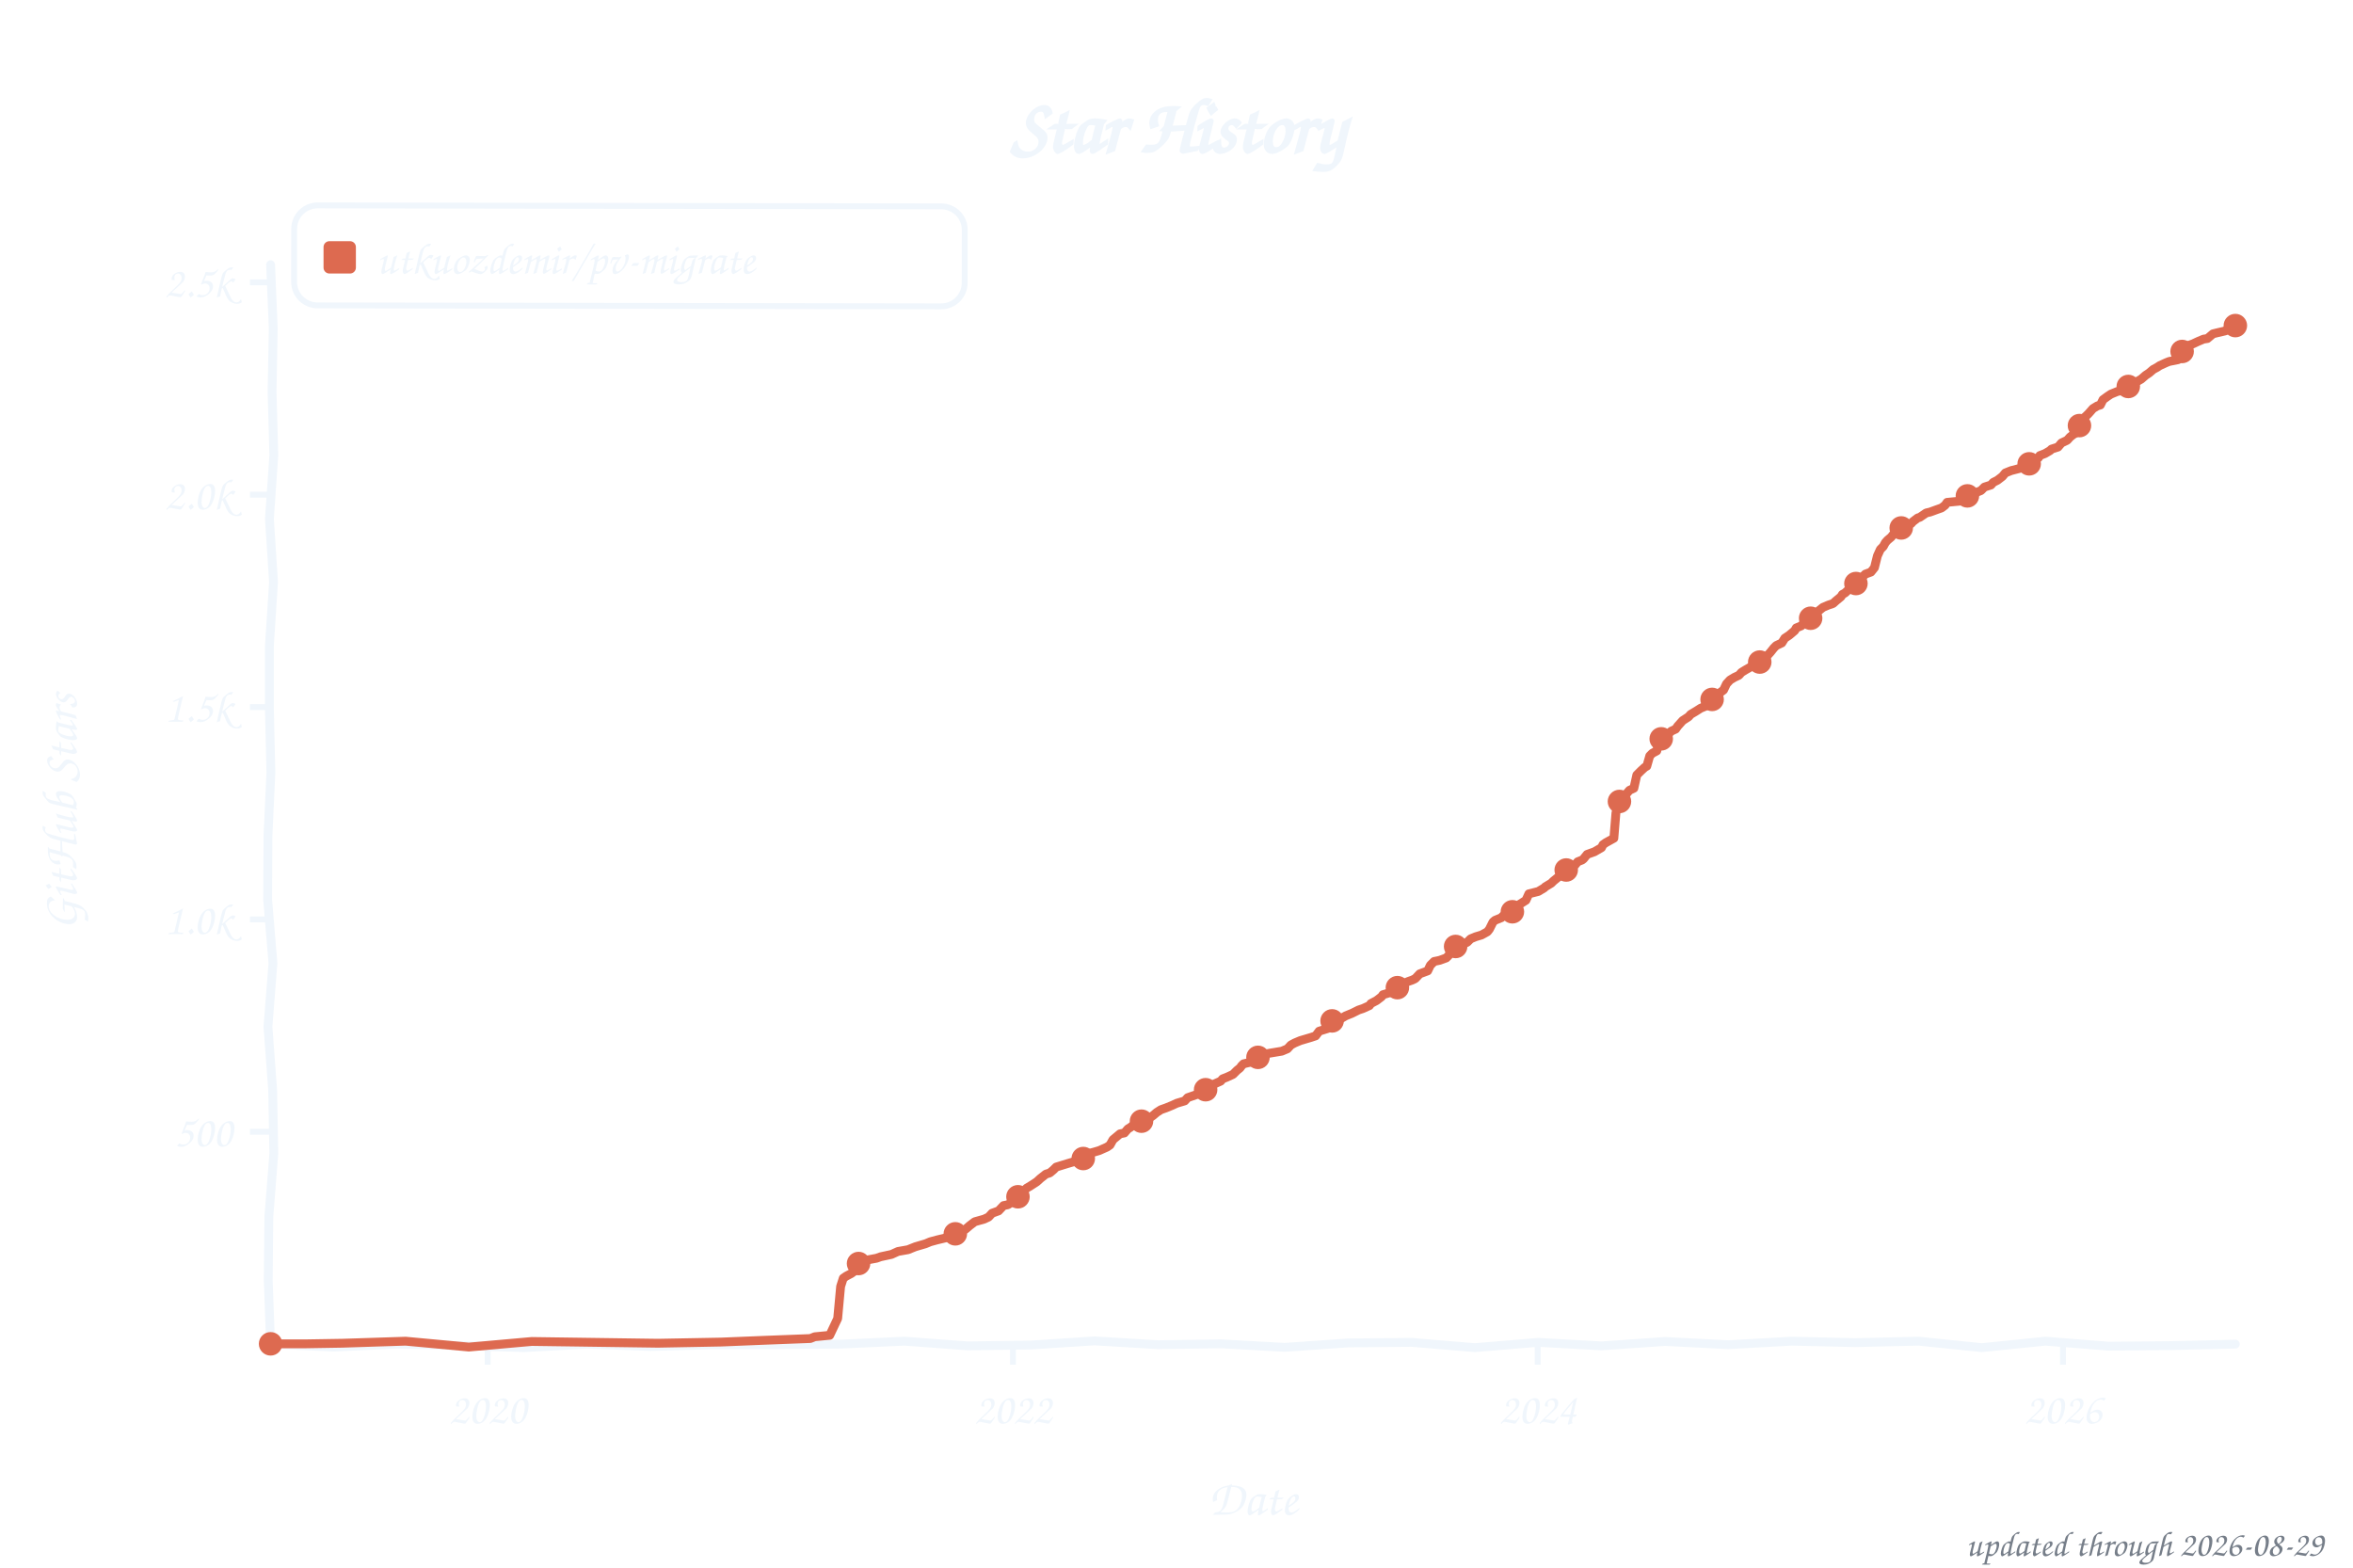
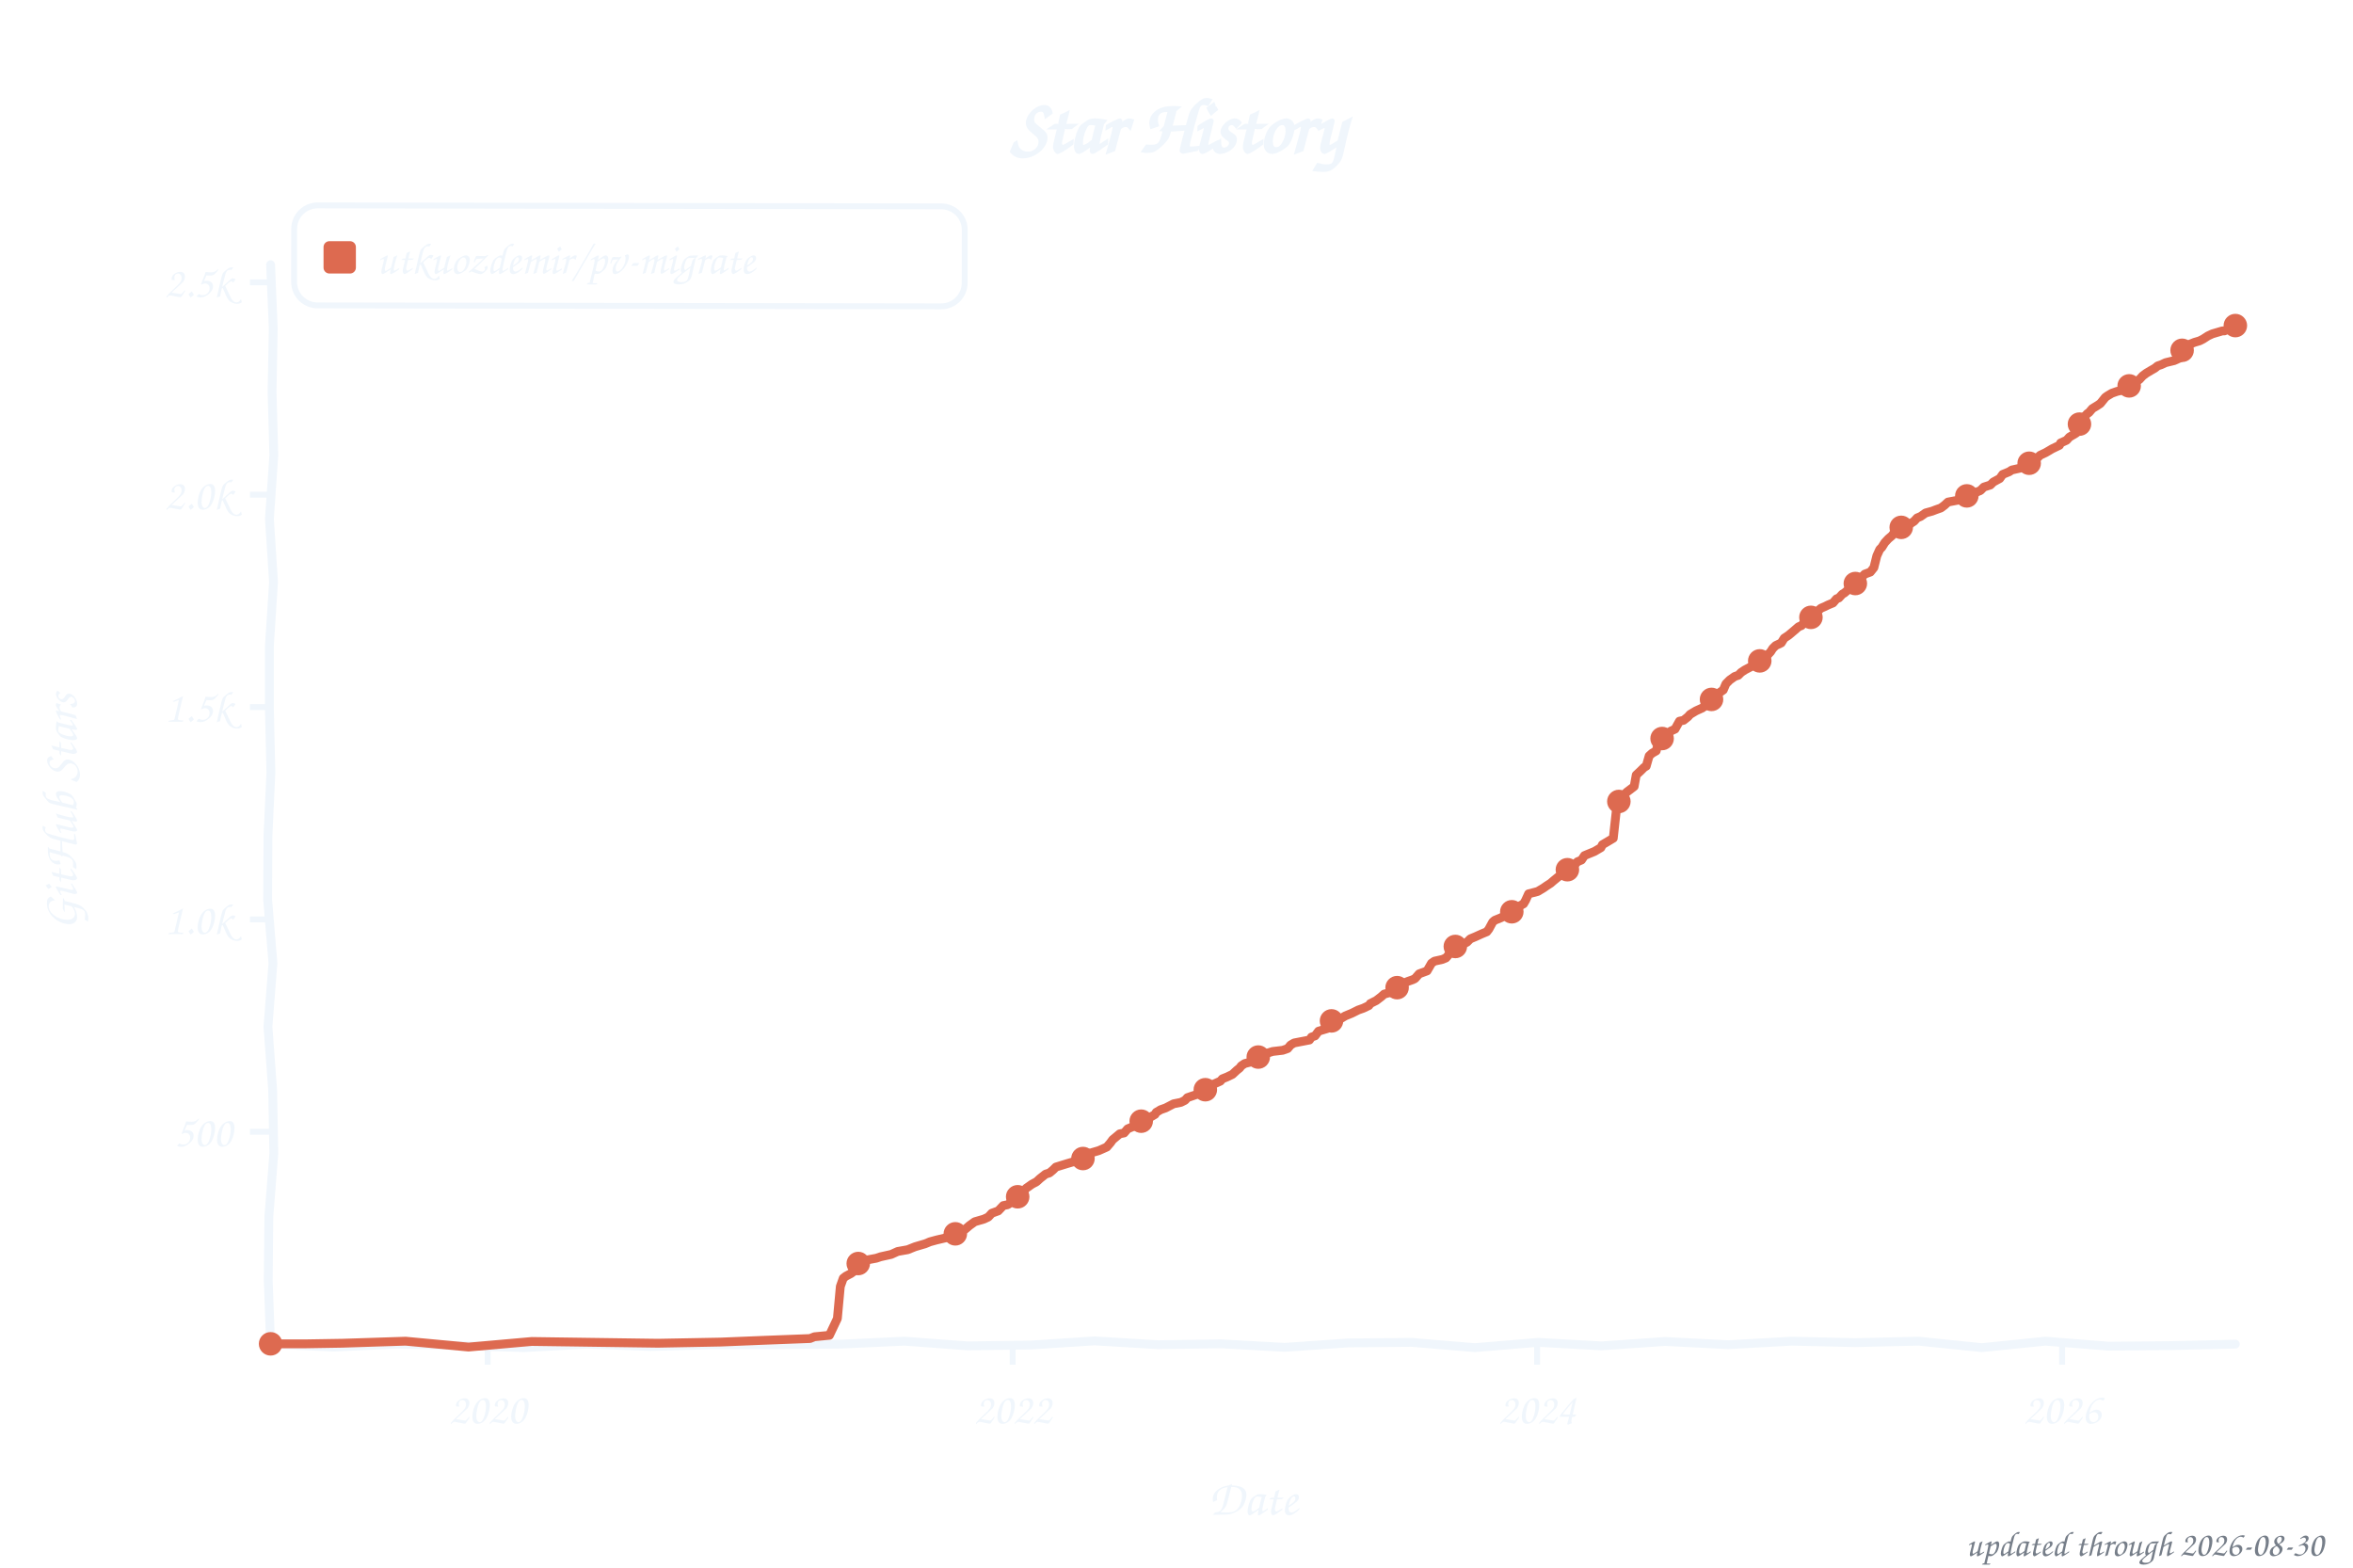
<svg xmlns="http://www.w3.org/2000/svg" width="800" height="533" viewBox="0 0 800 533" role="img" aria-label="Star history of utkuozdemir/pv-migrate">
  <style>text{font-family:"Comic Sans MS","Chalkboard SE","Comic Neue","Marker Felt",cursive}</style>
  <text x="400" y="52" font-size="26" font-weight="bold" text-anchor="middle" fill="#f0f6fc">Star History</text>
  <rect x="100" y="70" width="228" height="34" rx="8" fill="none" stroke="#f0f6fc" stroke-width="2" transform="rotate(0.09 214 87)" />
  <rect x="110" y="82" width="11" height="11" rx="2" fill="#dd6a50" />
  <text x="128" y="93" font-size="15" fill="#f0f6fc" textLength="189" lengthAdjust="spacingAndGlyphs">utkuozdemir/pv-migrate</text>
  <line x1="85" y1="384.8" x2="92" y2="384.8" stroke="#f0f6fc" stroke-width="2" />
  <text x="79" y="389.8" font-size="15" text-anchor="end" fill="#f0f6fc">500</text>
  <line x1="85" y1="312.6" x2="92" y2="312.6" stroke="#f0f6fc" stroke-width="2" />
  <text x="79" y="317.6" font-size="15" text-anchor="end" fill="#f0f6fc">1.0k</text>
  <line x1="85" y1="240.4" x2="92" y2="240.4" stroke="#f0f6fc" stroke-width="2" />
  <text x="79" y="245.4" font-size="15" text-anchor="end" fill="#f0f6fc">1.5k</text>
  <line x1="85" y1="168.2" x2="92" y2="168.2" stroke="#f0f6fc" stroke-width="2" />
  <text x="79" y="173.2" font-size="15" text-anchor="end" fill="#f0f6fc">2.0k</text>
  <line x1="85" y1="96.0" x2="92" y2="96.0" stroke="#f0f6fc" stroke-width="2" />
  <text x="79" y="101.0" font-size="15" text-anchor="end" fill="#f0f6fc">2.5k</text>
  <line x1="165.8" y1="457" x2="165.8" y2="464" stroke="#f0f6fc" stroke-width="2" />
  <text x="165.8" y="484" font-size="15" text-anchor="middle" fill="#f0f6fc">2020</text>
-   <line x1="344.4" y1="457" x2="344.4" y2="464" stroke="#f0f6fc" stroke-width="2" />
-   <text x="344.4" y="484" font-size="15" text-anchor="middle" fill="#f0f6fc">2022</text>
-   <line x1="522.8" y1="457" x2="522.8" y2="464" stroke="#f0f6fc" stroke-width="2" />
-   <text x="522.8" y="484" font-size="15" text-anchor="middle" fill="#f0f6fc">2024</text>
-   <line x1="701.4" y1="457" x2="701.4" y2="464" stroke="#f0f6fc" stroke-width="2" />
-   <text x="701.4" y="484" font-size="15" text-anchor="middle" fill="#f0f6fc">2026</text>
+   <line x1="344.3" y1="457" x2="344.3" y2="464" stroke="#f0f6fc" stroke-width="2" />
+   <text x="344.3" y="484" font-size="15" text-anchor="middle" fill="#f0f6fc">2022</text>
+   <line x1="522.6" y1="457" x2="522.6" y2="464" stroke="#f0f6fc" stroke-width="2" />
+   <text x="522.6" y="484" font-size="15" text-anchor="middle" fill="#f0f6fc">2024</text>
+   <line x1="701.1" y1="457" x2="701.1" y2="464" stroke="#f0f6fc" stroke-width="2" />
+   <text x="701.1" y="484" font-size="15" text-anchor="middle" fill="#f0f6fc">2026</text>
  <text x="426" y="515" font-size="17" text-anchor="middle" fill="#f0f6fc">Date</text>
  <text x="26" y="276" font-size="17" text-anchor="middle" fill="#f0f6fc" transform="rotate(-90 26 276)">GitHub Stars</text>
  <path d="M 92.0,90.0 L 92.9,111.6 L 92.5,133.2 L 93.1,154.8 L 91.6,176.4 L 93.0,197.9 L 91.6,219.5 L 91.6,241.1 L 92.1,262.7 L 91.1,284.3 L 91.0,305.9 L 92.8,327.5 L 91.1,349.1 L 92.7,370.6 L 93.1,392.2 L 91.4,413.8 L 91.2,435.4 L 92.0,457.0 L 113.5,458.0 L 135.1,457.0 L 156.6,457.5 L 178.2,458.2 L 199.7,457.0 L 221.3,457.8 L 242.8,457.2 L 264.4,457.2 L 285.9,457.0 L 307.5,456.0 L 329.0,457.6 L 350.6,457.3 L 372.1,455.9 L 393.7,457.2 L 415.2,456.9 L 436.8,458.1 L 458.3,456.6 L 479.9,456.4 L 501.4,458.2 L 523.0,456.4 L 544.5,457.6 L 566.1,456.1 L 587.6,457.2 L 609.2,456.0 L 630.7,456.5 L 652.3,456.0 L 673.8,458.2 L 695.4,456.0 L 716.9,457.7 L 738.5,457.5 L 760.0,457.0" fill="none" stroke="#f0f6fc" stroke-width="3" stroke-linecap="round" stroke-linejoin="round" />
-   <path d="M 92.0,456.9 L 104.2,456.9 L 116.4,456.7 L 137.9,456.0 L 159.4,458.0 L 180.8,456.1 L 202.3,456.4 L 223.7,456.7 L 245.2,456.3 L 259.9,455.7 L 275.5,455.1 L 277.0,454.5 L 282.1,454.0 L 284.8,448.3 L 285.8,437.4 L 286.7,434.6 L 287.7,433.9 L 289.4,433.0 L 290.9,431.9 L 291.4,430.0 L 293.3,429.3 L 294.8,428.4 L 298.0,427.8 L 299.4,427.3 L 303.1,426.5 L 305.3,425.5 L 308.7,424.9 L 311.2,423.9 L 314.6,422.9 L 316.3,422.2 L 318.5,421.6 L 323.1,420.5 L 325.1,419.3 L 326.8,418.7 L 328.3,417.9 L 329.7,416.7 L 331.4,415.4 L 334.6,414.5 L 336.1,413.8 L 337.3,412.5 L 339.5,411.7 L 341.2,409.9 L 342.7,409.6 L 343.9,408.8 L 345.1,408.0 L 346.1,406.9 L 347.8,405.4 L 349.0,404.0 L 350.5,403.1 L 352.5,401.8 L 353.7,400.7 L 355.6,399.2 L 356.9,398.8 L 358.1,397.8 L 359.1,396.8 L 363.0,395.6 L 365.4,394.9 L 367.1,394.2 L 368.6,393.8 L 369.8,392.3 L 372.0,391.7 L 373.7,391.2 L 376.4,390.0 L 377.4,389.3 L 378.4,387.5 L 380.8,385.5 L 382.3,385.2 L 383.5,383.8 L 384.2,383.4 L 386.2,381.9 L 387.6,381.5 L 389.6,380.6 L 391.1,379.9 L 392.0,379.3 L 393.3,378.2 L 394.7,377.3 L 396.4,376.7 L 398.6,375.8 L 400.1,375.1 L 402.8,374.3 L 403.8,373.2 L 406.7,372.2 L 407.9,371.5 L 409.4,370.6 L 411.3,369.8 L 412.3,368.8 L 415.0,367.6 L 415.7,366.8 L 417.0,366.3 L 419.2,365.3 L 420.6,363.9 L 421.6,363.1 L 422.1,362.4 L 422.8,361.7 L 425.8,361.0 L 426.5,360.1 L 428.0,359.4 L 429.7,358.5 L 431.6,358.1 L 435.8,357.4 L 437.7,356.6 L 438.9,355.3 L 440.2,354.6 L 442.1,353.8 L 445.8,352.7 L 447.3,352.2 L 448.5,350.6 L 451.4,349.7 L 452.1,347.8 L 453.1,347.0 L 455.8,346.4 L 457.5,345.4 L 459.7,344.5 L 461.9,343.4 L 463.4,342.9 L 465.6,341.9 L 466.1,341.2 L 468.0,340.2 L 469.7,338.9 L 470.2,338.2 L 472.9,337.4 L 475.1,335.8 L 475.8,335.0 L 478.8,333.7 L 480.2,333.2 L 481.2,332.7 L 482.7,331.1 L 485.4,330.1 L 486.3,328.2 L 487.6,326.9 L 489.5,326.5 L 491.7,325.7 L 492.5,324.9 L 493.9,322.6 L 494.9,321.8 L 497.3,321.0 L 498.8,320.4 L 500.0,319.2 L 501.7,318.5 L 503.7,317.9 L 505.7,316.8 L 506.4,315.9 L 507.6,313.5 L 508.3,312.9 L 510.5,312.0 L 511.0,311.4 L 513.5,310.1 L 514.7,309.3 L 516.2,308.4 L 516.6,307.5 L 518.8,306.1 L 519.8,303.9 L 523.0,303.1 L 525.0,301.9 L 525.4,301.5 L 527.4,300.3 L 528.1,299.6 L 529.8,298.2 L 531.1,297.4 L 531.8,296.3 L 533.5,295.3 L 535.5,294.1 L 536.4,293.0 L 537.9,292.4 L 538.4,292.0 L 539.6,290.5 L 542.1,289.6 L 544.5,288.2 L 545.0,287.2 L 546.0,286.5 L 548.7,285.0 L 549.4,276.4 L 550.4,272.9 L 551.3,271.3 L 552.8,270.1 L 554.0,268.7 L 555.5,268.0 L 556.5,263.5 L 557.9,262.1 L 559.2,260.9 L 559.9,260.5 L 560.9,257.0 L 561.8,256.1 L 563.3,255.3 L 564.0,252.2 L 564.8,251.2 L 567.2,249.6 L 568.2,248.6 L 569.7,247.9 L 570.4,246.9 L 572.1,245.0 L 574.1,243.7 L 574.8,242.9 L 576.8,241.7 L 578.2,240.8 L 579.9,240.1 L 580.7,239.7 L 581.4,238.4 L 582.6,237.5 L 584.1,236.6 L 584.8,235.5 L 586.0,234.6 L 587.0,232.5 L 588.2,231.2 L 589.7,230.3 L 591.2,229.6 L 592.1,228.6 L 593.4,227.8 L 594.8,227.0 L 596.3,226.1 L 598.0,225.4 L 598.7,224.4 L 600.9,222.9 L 601.9,221.8 L 603.1,220.3 L 603.9,219.5 L 605.8,218.6 L 606.8,217.0 L 608.3,216.0 L 610.2,214.4 L 610.7,213.5 L 612.4,212.8 L 613.6,211.5 L 615.6,210.2 L 617.1,208.9 L 617.6,208.3 L 618.8,207.3 L 619.8,206.5 L 621.7,205.7 L 623.2,205.2 L 624.2,204.3 L 625.9,202.9 L 626.4,202.1 L 627.3,201.6 L 629.0,200.0 L 630.0,199.0 L 632.0,198.1 L 632.9,196.5 L 634.2,195.2 L 636.1,194.5 L 637.3,193.0 L 638.3,189.0 L 639.3,186.8 L 640.3,185.8 L 641.0,184.5 L 641.7,183.7 L 643.0,182.6 L 644.4,180.8 L 646.1,179.9 L 648.1,178.9 L 649.8,178.0 L 650.3,177.4 L 652.0,176.1 L 652.7,175.9 L 654.9,174.4 L 656.2,174.1 L 658.4,173.3 L 660.1,172.7 L 661.3,171.8 L 662.0,170.8 L 666.2,170.4 L 668.9,168.6 L 670.1,168.3 L 672.5,167.2 L 673.5,166.8 L 674.7,165.6 L 676.9,164.9 L 677.7,164.0 L 679.1,163.3 L 680.8,162.0 L 681.8,160.8 L 683.8,160.0 L 686.9,159.2 L 688.4,158.7 L 689.9,157.7 L 691.1,156.8 L 693.1,155.6 L 693.5,154.9 L 695.3,154.2 L 697.0,153.2 L 697.5,152.7 L 699.7,152.0 L 700.9,150.6 L 702.8,149.7 L 703.8,148.6 L 704.8,147.8 L 706.5,146.8 L 707.5,143.5 L 708.2,142.4 L 709.4,141.3 L 710.2,140.5 L 711.6,138.9 L 713.1,138.0 L 714.1,137.7 L 715.0,135.9 L 716.5,134.8 L 717.7,134.0 L 719.9,133.1 L 721.4,132.8 L 722.4,131.8 L 724.1,131.2 L 725.1,130.4 L 726.8,129.6 L 728.0,128.9 L 729.5,127.6 L 730.7,126.8 L 732.1,125.6 L 733.4,124.9 L 734.3,124.3 L 736.5,123.3 L 737.5,122.9 L 740.5,122.3 L 742.2,119.1 L 743.1,118.4 L 743.9,117.5 L 745.6,116.9 L 747.3,116.1 L 749.2,115.3 L 750.5,115.1 L 752.4,113.5 L 753.6,113.2 L 756.6,112.5 L 757.3,111.9 L 758.3,111.5 L 759.3,110.9 L 760.0,110.7" fill="none" stroke="#dd6a50" stroke-width="3" stroke-linecap="round" stroke-linejoin="round" />
+   <path d="M 92.0,456.9 L 104.2,456.9 L 116.4,456.7 L 137.9,456.0 L 159.3,458.0 L 180.8,456.1 L 202.2,456.4 L 223.7,456.7 L 245.1,456.3 L 259.8,455.7 L 275.4,455.1 L 276.9,454.5 L 282.0,454.0 L 284.7,448.3 L 285.7,437.4 L 286.7,434.6 L 287.6,433.9 L 289.3,433.0 L 290.8,431.9 L 291.3,430.0 L 293.3,429.3 L 294.7,428.4 L 297.9,427.8 L 299.4,427.3 L 303.0,426.5 L 305.2,425.5 L 308.6,424.9 L 311.1,423.9 L 314.5,422.9 L 316.2,422.2 L 318.4,421.6 L 323.1,420.5 L 325.0,419.3 L 326.7,418.7 L 328.2,417.9 L 329.6,416.7 L 331.4,415.4 L 334.5,414.5 L 336.0,413.8 L 337.2,412.5 L 339.4,411.7 L 341.1,409.9 L 342.6,409.6 L 343.8,408.8 L 345.0,408.0 L 346.0,406.9 L 347.7,405.4 L 348.9,404.0 L 350.9,402.6 L 352.4,401.8 L 353.6,400.7 L 355.5,399.2 L 356.8,398.8 L 358.0,397.8 L 359.0,396.8 L 362.9,395.6 L 365.3,394.9 L 367.0,394.2 L 368.7,393.5 L 369.7,392.3 L 371.9,391.7 L 373.6,391.2 L 376.3,390.0 L 377.5,388.6 L 378.3,387.5 L 380.7,385.5 L 382.2,385.2 L 383.4,383.8 L 385.1,383.1 L 386.1,381.9 L 387.5,381.5 L 389.5,380.6 L 391.0,379.9 L 392.7,378.9 L 393.1,378.2 L 394.6,377.3 L 396.3,376.7 L 399.0,375.3 L 401.5,374.8 L 402.9,374.1 L 403.7,373.2 L 406.6,372.2 L 408.3,371.4 L 410.2,370.2 L 411.2,369.8 L 412.2,368.8 L 414.9,367.6 L 415.6,366.8 L 417.1,366.2 L 419.0,365.3 L 420.5,363.9 L 421.5,363.1 L 422.0,362.4 L 423.2,361.6 L 425.6,361.0 L 426.4,360.1 L 427.8,359.4 L 429.5,358.5 L 432.7,357.5 L 436.1,357.1 L 437.8,356.5 L 438.8,355.3 L 440.0,354.6 L 445.2,353.6 L 445.9,352.6 L 447.1,352.2 L 448.3,350.6 L 451.3,349.7 L 452.3,347.7 L 453.5,346.8 L 455.7,346.4 L 457.4,345.4 L 459.6,344.5 L 461.8,343.4 L 463.5,342.8 L 465.4,341.9 L 465.9,341.2 L 467.9,340.2 L 469.6,338.9 L 470.6,338.0 L 472.8,337.4 L 475.0,335.8 L 475.7,335.0 L 478.6,333.7 L 480.3,333.1 L 481.1,332.7 L 482.5,331.1 L 485.2,330.1 L 486.7,327.5 L 487.7,326.8 L 490.4,326.2 L 491.6,325.7 L 492.3,324.9 L 493.8,322.6 L 494.8,321.8 L 497.2,321.0 L 498.7,320.4 L 499.9,319.2 L 501.6,318.5 L 503.8,317.5 L 505.5,316.8 L 506.2,315.9 L 507.5,313.5 L 508.2,312.9 L 510.4,312.0 L 512.3,310.9 L 513.3,310.1 L 514.5,309.3 L 516.0,308.4 L 518.0,307.3 L 518.7,306.1 L 519.7,303.9 L 522.8,303.1 L 524.8,301.9 L 525.8,301.2 L 527.2,300.3 L 528.0,299.6 L 529.7,298.2 L 530.9,297.4 L 531.9,296.1 L 533.3,295.3 L 535.3,294.1 L 536.3,293.0 L 537.7,292.4 L 538.7,290.9 L 539.9,290.4 L 542.1,289.5 L 544.3,288.2 L 544.8,287.2 L 546.5,286.2 L 548.5,285.0 L 549.5,275.9 L 550.2,272.9 L 551.2,271.3 L 553.1,269.3 L 553.9,268.7 L 555.6,267.4 L 556.3,263.5 L 557.8,262.1 L 559.0,260.9 L 559.7,260.5 L 560.7,257.0 L 561.7,256.1 L 563.1,255.3 L 563.9,252.2 L 565.6,250.9 L 567.0,249.6 L 568.0,248.6 L 569.5,247.9 L 571.0,245.2 L 572.4,244.9 L 573.9,243.7 L 574.6,242.9 L 576.6,241.7 L 578.8,240.7 L 579.3,240.3 L 580.5,239.7 L 581.2,238.4 L 582.4,237.5 L 583.9,236.6 L 584.6,235.5 L 585.9,234.6 L 586.8,232.5 L 588.1,231.2 L 589.8,230.0 L 591.0,229.6 L 592.0,228.6 L 593.2,227.8 L 595.1,226.8 L 596.1,226.1 L 597.8,225.4 L 598.8,224.2 L 600.8,222.9 L 602.0,221.6 L 602.7,220.5 L 603.7,219.5 L 605.6,218.6 L 606.6,217.0 L 608.1,216.0 L 610.0,214.4 L 611.5,213.1 L 612.5,212.7 L 613.5,211.5 L 615.4,210.2 L 616.9,208.9 L 618.3,207.5 L 619.1,206.8 L 620.5,206.2 L 621.5,205.7 L 623.2,205.0 L 624.4,203.6 L 625.2,203.3 L 626.4,202.0 L 627.1,201.6 L 629.3,199.7 L 629.8,199.0 L 631.8,198.1 L 633.0,196.2 L 634.0,195.2 L 635.9,194.5 L 637.1,193.0 L 638.1,189.0 L 639.1,186.8 L 639.8,186.1 L 640.8,184.5 L 642.0,183.2 L 643.3,182.1 L 644.2,180.8 L 645.9,179.9 L 647.9,178.9 L 649.6,178.0 L 650.8,177.2 L 651.8,176.1 L 653.0,175.6 L 654.7,174.4 L 656.9,173.8 L 658.2,173.3 L 659.9,172.7 L 661.1,171.8 L 662.3,170.7 L 666.5,169.9 L 668.7,168.6 L 671.1,167.9 L 672.3,167.2 L 673.3,166.8 L 674.5,165.6 L 676.7,164.9 L 677.7,163.9 L 679.9,162.7 L 680.9,161.3 L 683.1,160.4 L 684.0,159.8 L 686.7,159.2 L 688.4,158.5 L 689.7,157.7 L 691.1,156.4 L 692.8,155.6 L 693.6,154.8 L 695.5,153.9 L 696.7,153.2 L 697.7,152.6 L 700.2,151.4 L 700.6,150.6 L 702.6,149.7 L 703.6,148.6 L 705.8,147.3 L 706.3,146.8 L 707.2,143.5 L 708.5,141.9 L 709.7,140.6 L 710.2,140.3 L 711.4,138.9 L 712.9,138.0 L 714.1,137.2 L 715.8,135.1 L 716.5,134.6 L 718.0,133.7 L 719.7,133.1 L 721.4,132.7 L 722.9,131.7 L 724.3,130.9 L 725.1,130.2 L 727.3,129.1 L 728.5,127.8 L 729.7,126.9 L 731.2,126.0 L 732.6,125.2 L 733.6,124.4 L 734.8,124.0 L 736.3,123.3 L 739.2,122.6 L 741.2,121.7 L 741.7,119.5 L 743.1,117.7 L 744.1,117.2 L 746.1,116.4 L 747.8,115.9 L 749.0,115.3 L 750.7,114.2 L 752.2,113.5 L 755.6,112.5 L 756.3,112.5 L 757.6,111.9 L 758.0,111.5 L 759.0,110.9 L 760.0,110.7" fill="none" stroke="#dd6a50" stroke-width="3" stroke-linecap="round" stroke-linejoin="round" />
  <circle cx="92.0" cy="456.9" r="4" fill="#dd6a50" />
-   <circle cx="291.9" cy="429.6" r="4" fill="#dd6a50" />
+   <circle cx="291.8" cy="429.6" r="4" fill="#dd6a50" />
  <circle cx="324.8" cy="419.5" r="4" fill="#dd6a50" />
-   <circle cx="346.1" cy="406.9" r="4" fill="#dd6a50" />
-   <circle cx="368.3" cy="393.9" r="4" fill="#dd6a50" />
-   <circle cx="388.1" cy="381.2" r="4" fill="#dd6a50" />
-   <circle cx="409.9" cy="370.5" r="4" fill="#dd6a50" />
-   <circle cx="427.7" cy="359.5" r="4" fill="#dd6a50" />
-   <circle cx="452.9" cy="347.1" r="4" fill="#dd6a50" />
-   <circle cx="475.1" cy="335.8" r="4" fill="#dd6a50" />
-   <circle cx="494.9" cy="321.8" r="4" fill="#dd6a50" />
-   <circle cx="514.2" cy="310.0" r="4" fill="#dd6a50" />
-   <circle cx="532.5" cy="295.8" r="4" fill="#dd6a50" />
-   <circle cx="550.6" cy="272.5" r="4" fill="#dd6a50" />
-   <circle cx="564.8" cy="251.2" r="4" fill="#dd6a50" />
-   <circle cx="582.1" cy="237.8" r="4" fill="#dd6a50" />
-   <circle cx="598.3" cy="225.1" r="4" fill="#dd6a50" />
-   <circle cx="615.6" cy="210.2" r="4" fill="#dd6a50" />
-   <circle cx="631.0" cy="198.4" r="4" fill="#dd6a50" />
-   <circle cx="646.4" cy="179.5" r="4" fill="#dd6a50" />
-   <circle cx="668.9" cy="168.6" r="4" fill="#dd6a50" />
-   <circle cx="689.9" cy="157.7" r="4" fill="#dd6a50" />
-   <circle cx="707.0" cy="144.7" r="4" fill="#dd6a50" />
-   <circle cx="723.6" cy="131.4" r="4" fill="#dd6a50" />
-   <circle cx="741.9" cy="119.5" r="4" fill="#dd6a50" />
+   <circle cx="346.0" cy="406.9" r="4" fill="#dd6a50" />
+   <circle cx="368.2" cy="393.9" r="4" fill="#dd6a50" />
+   <circle cx="388.0" cy="381.2" r="4" fill="#dd6a50" />
+   <circle cx="409.8" cy="370.5" r="4" fill="#dd6a50" />
+   <circle cx="427.8" cy="359.4" r="4" fill="#dd6a50" />
+   <circle cx="452.7" cy="347.1" r="4" fill="#dd6a50" />
+   <circle cx="475.0" cy="335.8" r="4" fill="#dd6a50" />
+   <circle cx="494.8" cy="321.8" r="4" fill="#dd6a50" />
+   <circle cx="514.0" cy="310.0" r="4" fill="#dd6a50" />
+   <circle cx="532.9" cy="295.7" r="4" fill="#dd6a50" />
+   <circle cx="550.4" cy="272.5" r="4" fill="#dd6a50" />
+   <circle cx="565.1" cy="251.1" r="4" fill="#dd6a50" />
+   <circle cx="581.9" cy="237.8" r="4" fill="#dd6a50" />
+   <circle cx="598.3" cy="224.7" r="4" fill="#dd6a50" />
+   <circle cx="615.7" cy="209.9" r="4" fill="#dd6a50" />
+   <circle cx="630.8" cy="198.4" r="4" fill="#dd6a50" />
+   <circle cx="646.4" cy="179.3" r="4" fill="#dd6a50" />
+   <circle cx="668.7" cy="168.6" r="4" fill="#dd6a50" />
+   <circle cx="689.9" cy="157.5" r="4" fill="#dd6a50" />
+   <circle cx="707.0" cy="144.2" r="4" fill="#dd6a50" />
+   <circle cx="723.9" cy="131.2" r="4" fill="#dd6a50" />
+   <circle cx="741.9" cy="119.1" r="4" fill="#dd6a50" />
  <circle cx="760.0" cy="110.7" r="4" fill="#dd6a50" />
-   <text x="790" y="529" font-size="12" text-anchor="end" fill="#767e89">updated through 2026-08-29</text>
+   <text x="790" y="529" font-size="12" text-anchor="end" fill="#767e89">updated through 2026-08-30</text>
</svg>
